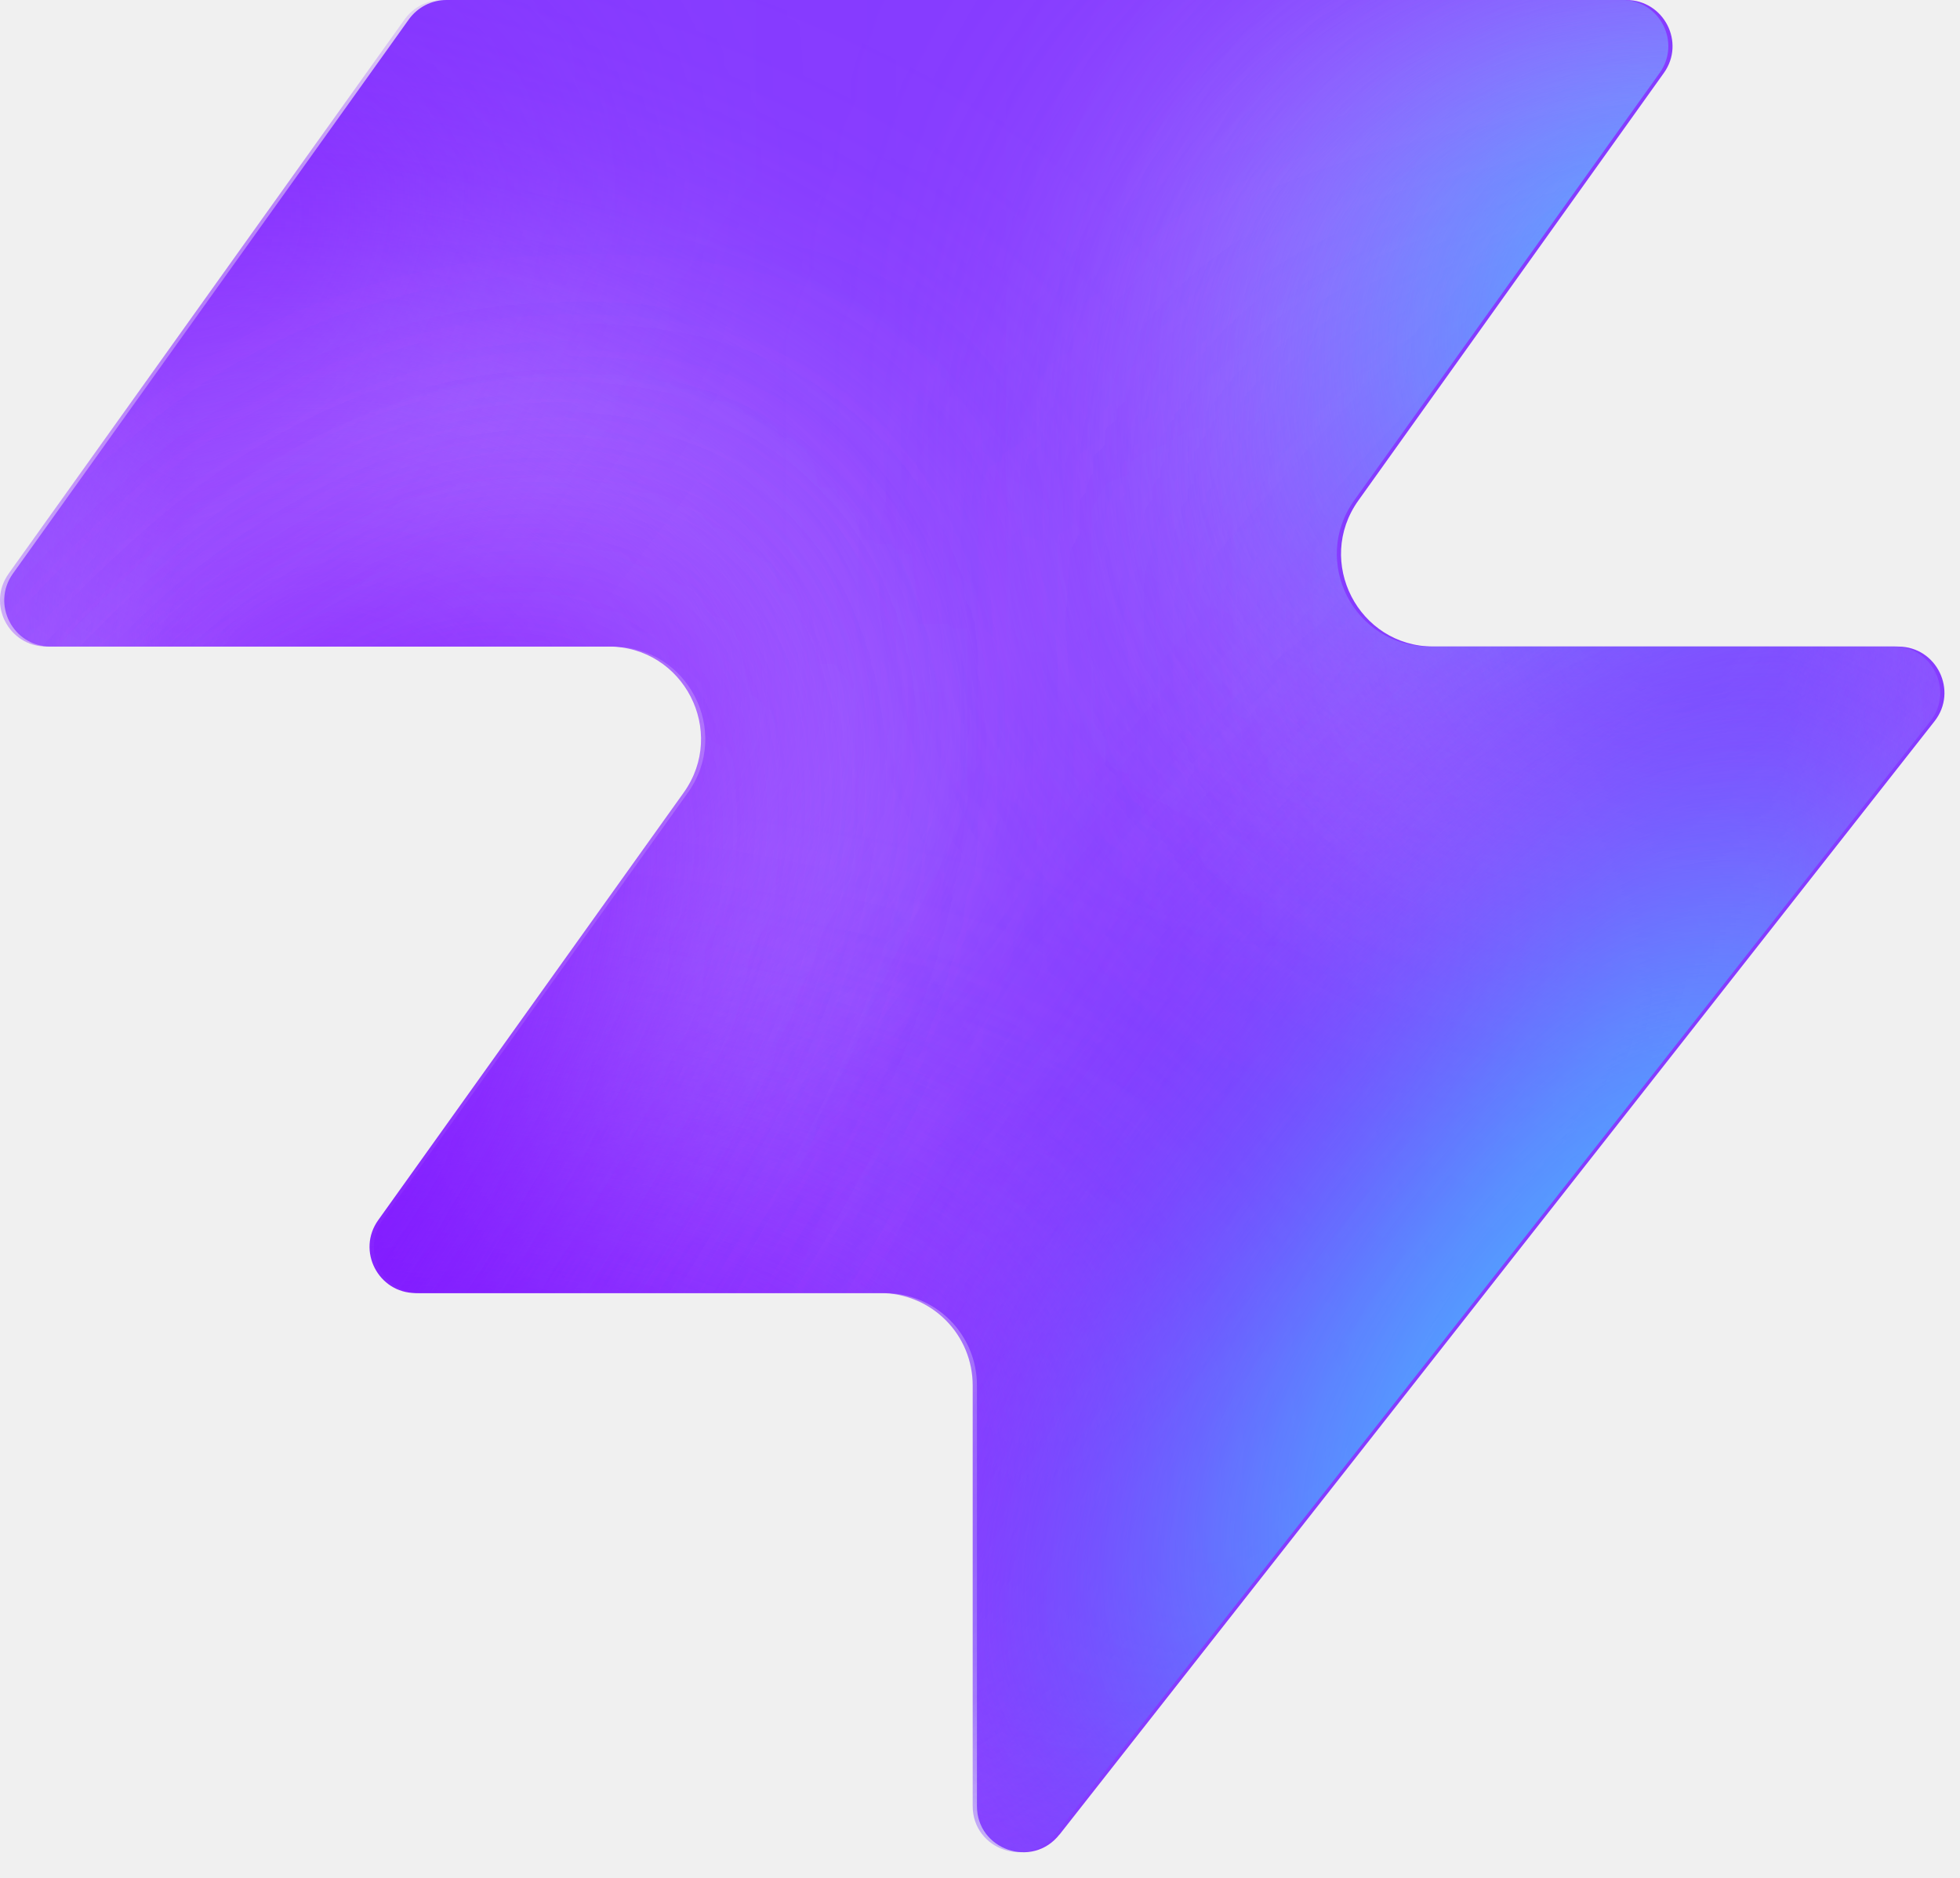
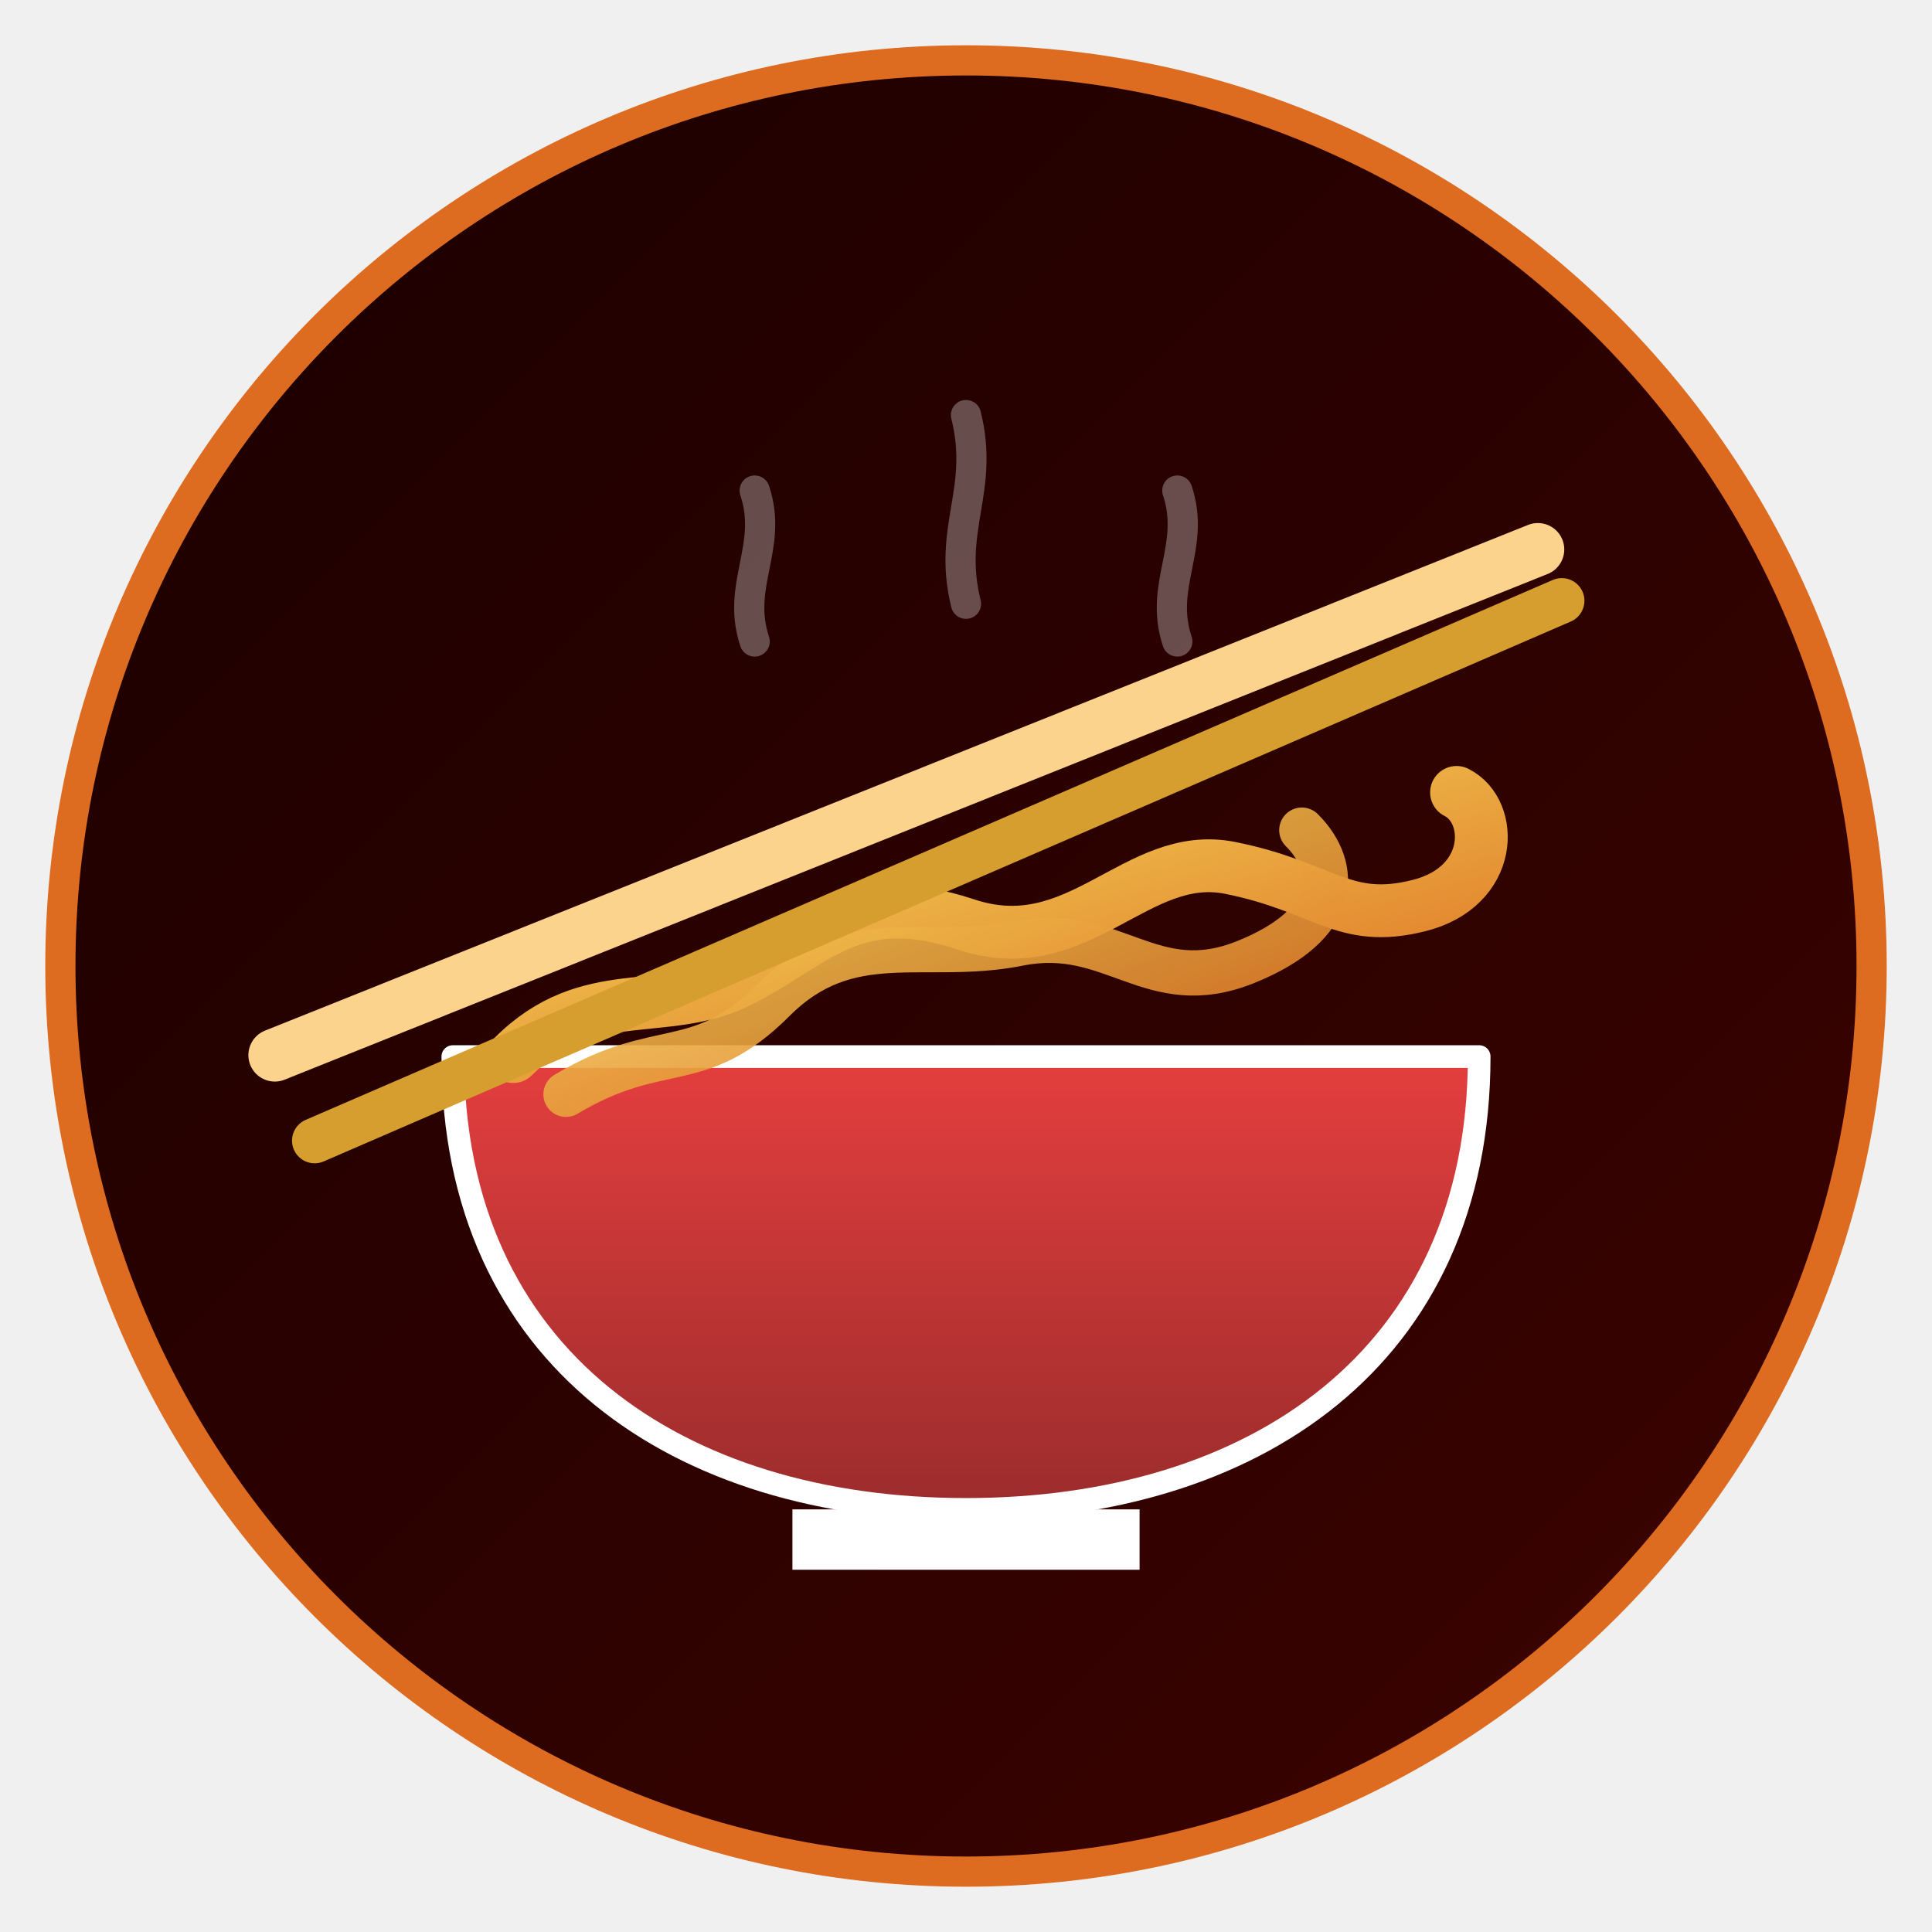
- <svg xmlns="http://www.w3.org/2000/svg" width="48" height="46" fill="none" viewBox="0 0 48 46">
-   <path fill="#863bff" d="M25.946 44.938c-.664.845-2.021.375-2.021-.698V33.937a2.26 2.26 0 0 0-2.262-2.262H10.287c-.92 0-1.456-1.04-.92-1.788l7.48-10.471c1.07-1.497 0-3.578-1.842-3.578H1.237c-.92 0-1.456-1.04-.92-1.788L10.013.474c.214-.297.556-.474.92-.474h28.894c.92 0 1.456 1.04.92 1.788l-7.48 10.471c-1.07 1.498 0 3.579 1.842 3.579h11.377c.943 0 1.473 1.088.89 1.83L25.947 44.94z" style="fill:#863bff;fill:color(display-p3 .525 .23 1);fill-opacity:1" />
-   <mask id="a" width="48" height="46" x="0" y="0" maskUnits="userSpaceOnUse" style="mask-type:alpha">
-     <path fill="#000" d="M25.842 44.938c-.664.844-2.021.375-2.021-.698V33.937a2.26 2.26 0 0 0-2.262-2.262H10.183c-.92 0-1.456-1.04-.92-1.788l7.48-10.471c1.07-1.498 0-3.579-1.842-3.579H1.133c-.92 0-1.456-1.04-.92-1.787L9.91.473c.214-.297.556-.474.92-.474h28.894c.92 0 1.456 1.04.92 1.788l-7.48 10.471c-1.07 1.498 0 3.578 1.842 3.578h11.377c.943 0 1.473 1.088.89 1.832L25.843 44.94z" style="fill:#000;fill-opacity:1" />
-   </mask>
-   <g mask="url(#a)">
-     <g filter="url(#b)">
-       <ellipse cx="5.508" cy="14.704" fill="#ede6ff" rx="5.508" ry="14.704" style="fill:#ede6ff;fill:color(display-p3 .927 .903 1);fill-opacity:1" transform="matrix(.00324 1 1 -.00324 -4.47 31.516)" />
-     </g>
-     <g filter="url(#c)">
-       <ellipse cx="10.399" cy="29.851" fill="#ede6ff" rx="10.399" ry="29.851" style="fill:#ede6ff;fill:color(display-p3 .927 .903 1);fill-opacity:1" transform="matrix(.00324 1 1 -.00324 -39.328 7.883)" />
-     </g>
-     <g filter="url(#d)">
-       <ellipse cx="5.508" cy="30.487" fill="#7e14ff" rx="5.508" ry="30.487" style="fill:#7e14ff;fill:color(display-p3 .492 .077 1);fill-opacity:1" transform="rotate(89.814 -25.913 -14.639)scale(1 -1)" />
-     </g>
-     <g filter="url(#e)">
-       <ellipse cx="5.508" cy="30.599" fill="#7e14ff" rx="5.508" ry="30.599" style="fill:#7e14ff;fill:color(display-p3 .492 .077 1);fill-opacity:1" transform="rotate(89.814 -32.644 -3.334)scale(1 -1)" />
-     </g>
-     <g filter="url(#f)">
-       <ellipse cx="5.508" cy="30.599" fill="#7e14ff" rx="5.508" ry="30.599" style="fill:#7e14ff;fill:color(display-p3 .492 .077 1);fill-opacity:1" transform="matrix(.00324 1 1 -.00324 -34.34 30.47)" />
-     </g>
-     <g filter="url(#g)">
-       <ellipse cx="14.072" cy="22.078" fill="#ede6ff" rx="14.072" ry="22.078" style="fill:#ede6ff;fill:color(display-p3 .927 .903 1);fill-opacity:1" transform="rotate(93.35 24.506 48.493)scale(-1 1)" />
-     </g>
-     <g filter="url(#h)">
-       <ellipse cx="3.47" cy="21.501" fill="#7e14ff" rx="3.47" ry="21.501" style="fill:#7e14ff;fill:color(display-p3 .492 .077 1);fill-opacity:1" transform="rotate(89.009 28.708 47.59)scale(-1 1)" />
-     </g>
-     <g filter="url(#i)">
-       <ellipse cx="3.47" cy="21.501" fill="#7e14ff" rx="3.47" ry="21.501" style="fill:#7e14ff;fill:color(display-p3 .492 .077 1);fill-opacity:1" transform="rotate(89.009 28.708 47.59)scale(-1 1)" />
-     </g>
-     <g filter="url(#j)">
-       <ellipse cx=".387" cy="8.972" fill="#7e14ff" rx="4.407" ry="29.108" style="fill:#7e14ff;fill:color(display-p3 .492 .077 1);fill-opacity:1" transform="rotate(39.51 .387 8.972)" />
-     </g>
-     <g filter="url(#k)">
-       <ellipse cx="47.523" cy="-6.092" fill="#7e14ff" rx="4.407" ry="29.108" style="fill:#7e14ff;fill:color(display-p3 .492 .077 1);fill-opacity:1" transform="rotate(37.892 47.523 -6.092)" />
-     </g>
-     <g filter="url(#l)">
-       <ellipse cx="41.412" cy="6.333" fill="#47bfff" rx="5.971" ry="9.665" style="fill:#47bfff;fill:color(display-p3 .28 .748 1);fill-opacity:1" transform="rotate(37.892 41.412 6.333)" />
-     </g>
-     <g filter="url(#m)">
-       <ellipse cx="-1.879" cy="38.332" fill="#7e14ff" rx="4.407" ry="29.108" style="fill:#7e14ff;fill:color(display-p3 .492 .077 1);fill-opacity:1" transform="rotate(37.892 -1.88 38.332)" />
-     </g>
-     <g filter="url(#n)">
-       <ellipse cx="-1.879" cy="38.332" fill="#7e14ff" rx="4.407" ry="29.108" style="fill:#7e14ff;fill:color(display-p3 .492 .077 1);fill-opacity:1" transform="rotate(37.892 -1.88 38.332)" />
-     </g>
-     <g filter="url(#o)">
-       <ellipse cx="35.651" cy="29.907" fill="#7e14ff" rx="4.407" ry="29.108" style="fill:#7e14ff;fill:color(display-p3 .492 .077 1);fill-opacity:1" transform="rotate(37.892 35.651 29.907)" />
-     </g>
-     <g filter="url(#p)">
-       <ellipse cx="38.418" cy="32.4" fill="#47bfff" rx="5.971" ry="15.297" style="fill:#47bfff;fill:color(display-p3 .28 .748 1);fill-opacity:1" transform="rotate(37.892 38.418 32.4)" />
-     </g>
+ <svg xmlns="http://www.w3.org/2000/svg" viewBox="0 0 512 512" width="100%" height="100%">
+   <defs>
+     <linearGradient id="bg-grad" x1="0%" y1="0%" x2="100%" y2="100%">
+       <stop offset="0%" stop-color="#1a0000" />
+       <stop offset="100%" stop-color="#3d0300" />
+     </linearGradient>
+     <linearGradient id="red-grad" x1="0%" y1="0%" x2="0%" y2="100%">
+       <stop offset="0%" stop-color="#e53e3e" />
+       <stop offset="100%" stop-color="#9b2c2c" />
+     </linearGradient>
+     <linearGradient id="gold-grad" x1="0%" y1="0%" x2="100%" y2="100%">
+       <stop offset="0%" stop-color="#f6e05e" />
+       <stop offset="100%" stop-color="#dd6b20" />
+     </linearGradient>
+   </defs>
+   <circle cx="256" cy="256" r="240" fill="url(#bg-grad)" stroke="#dd6b20" stroke-width="8" />
+   <path d="M120 280h272c0 80-60 120-136 120s-136-40-136-120z" fill="url(#red-grad)" stroke="#ffffff" stroke-width="6" stroke-linejoin="round" />
+   <path d="M210 400h92v16h-92z" fill="#ffffff" rx="4" />
+   <path d="M200 170c-5-15 5-25 0-40M256 160c-5-20 5-30 0-50M312 170c-5-15 5-25 0-40" stroke="#ffffff" stroke-width="8" stroke-linecap="round" fill="none" opacity="0.3" />
+   <path d="M136 280c20-20 40-10 60-20s30-25 60-15s45-20 70-15s30 15 50 10s20-25 10-30" stroke="url(#gold-grad)" stroke-width="14" fill="none" stroke-linecap="round" />
+   <path d="M150 290c25-15 35-5 55-25s40-10 65-15s35 15 60 5s25-25 15-35" stroke="url(#gold-grad)" stroke-width="12" fill="none" stroke-linecap="round" opacity="0.9" />
+   <g transform="rotate(-25 256 256)">
+     <path d="M80 200 L440 220" stroke="#fbd38d" stroke-width="14" stroke-linecap="round" />
+     <path d="M80 225 L440 235" stroke="#d69e2e" stroke-width="12" stroke-linecap="round" />
  </g>
-   <defs>
-     <filter id="b" width="60.045" height="41.654" x="-19.77" y="16.149" color-interpolation-filters="sRGB" filterUnits="userSpaceOnUse">
-       <feFlood flood-opacity="0" result="BackgroundImageFix" />
-       <feBlend in="SourceGraphic" in2="BackgroundImageFix" result="shape" />
-       <feGaussianBlur result="effect1_foregroundBlur_2002_17158" stdDeviation="7.659" />
-     </filter>
-     <filter id="c" width="90.34" height="51.437" x="-54.613" y="-7.533" color-interpolation-filters="sRGB" filterUnits="userSpaceOnUse">
-       <feFlood flood-opacity="0" result="BackgroundImageFix" />
-       <feBlend in="SourceGraphic" in2="BackgroundImageFix" result="shape" />
-       <feGaussianBlur result="effect1_foregroundBlur_2002_17158" stdDeviation="7.659" />
-     </filter>
-     <filter id="d" width="79.355" height="29.4" x="-49.64" y="2.03" color-interpolation-filters="sRGB" filterUnits="userSpaceOnUse">
-       <feFlood flood-opacity="0" result="BackgroundImageFix" />
-       <feBlend in="SourceGraphic" in2="BackgroundImageFix" result="shape" />
-       <feGaussianBlur result="effect1_foregroundBlur_2002_17158" stdDeviation="4.596" />
-     </filter>
-     <filter id="e" width="79.579" height="29.4" x="-45.045" y="20.029" color-interpolation-filters="sRGB" filterUnits="userSpaceOnUse">
-       <feFlood flood-opacity="0" result="BackgroundImageFix" />
-       <feBlend in="SourceGraphic" in2="BackgroundImageFix" result="shape" />
-       <feGaussianBlur result="effect1_foregroundBlur_2002_17158" stdDeviation="4.596" />
-     </filter>
-     <filter id="f" width="79.579" height="29.4" x="-43.513" y="21.178" color-interpolation-filters="sRGB" filterUnits="userSpaceOnUse">
-       <feFlood flood-opacity="0" result="BackgroundImageFix" />
-       <feBlend in="SourceGraphic" in2="BackgroundImageFix" result="shape" />
-       <feGaussianBlur result="effect1_foregroundBlur_2002_17158" stdDeviation="4.596" />
-     </filter>
-     <filter id="g" width="74.749" height="58.852" x="15.756" y="-17.901" color-interpolation-filters="sRGB" filterUnits="userSpaceOnUse">
-       <feFlood flood-opacity="0" result="BackgroundImageFix" />
-       <feBlend in="SourceGraphic" in2="BackgroundImageFix" result="shape" />
-       <feGaussianBlur result="effect1_foregroundBlur_2002_17158" stdDeviation="7.659" />
-     </filter>
-     <filter id="h" width="61.377" height="25.362" x="23.548" y="2.284" color-interpolation-filters="sRGB" filterUnits="userSpaceOnUse">
-       <feFlood flood-opacity="0" result="BackgroundImageFix" />
-       <feBlend in="SourceGraphic" in2="BackgroundImageFix" result="shape" />
-       <feGaussianBlur result="effect1_foregroundBlur_2002_17158" stdDeviation="4.596" />
-     </filter>
-     <filter id="i" width="61.377" height="25.362" x="23.548" y="2.284" color-interpolation-filters="sRGB" filterUnits="userSpaceOnUse">
-       <feFlood flood-opacity="0" result="BackgroundImageFix" />
-       <feBlend in="SourceGraphic" in2="BackgroundImageFix" result="shape" />
-       <feGaussianBlur result="effect1_foregroundBlur_2002_17158" stdDeviation="4.596" />
-     </filter>
-     <filter id="j" width="56.045" height="63.649" x="-27.636" y="-22.853" color-interpolation-filters="sRGB" filterUnits="userSpaceOnUse">
-       <feFlood flood-opacity="0" result="BackgroundImageFix" />
-       <feBlend in="SourceGraphic" in2="BackgroundImageFix" result="shape" />
-       <feGaussianBlur result="effect1_foregroundBlur_2002_17158" stdDeviation="4.596" />
-     </filter>
-     <filter id="k" width="54.814" height="64.646" x="20.116" y="-38.415" color-interpolation-filters="sRGB" filterUnits="userSpaceOnUse">
-       <feFlood flood-opacity="0" result="BackgroundImageFix" />
-       <feBlend in="SourceGraphic" in2="BackgroundImageFix" result="shape" />
-       <feGaussianBlur result="effect1_foregroundBlur_2002_17158" stdDeviation="4.596" />
-     </filter>
-     <filter id="l" width="33.541" height="35.313" x="24.641" y="-11.323" color-interpolation-filters="sRGB" filterUnits="userSpaceOnUse">
-       <feFlood flood-opacity="0" result="BackgroundImageFix" />
-       <feBlend in="SourceGraphic" in2="BackgroundImageFix" result="shape" />
-       <feGaussianBlur result="effect1_foregroundBlur_2002_17158" stdDeviation="4.596" />
-     </filter>
-     <filter id="m" width="54.814" height="64.646" x="-29.286" y="6.009" color-interpolation-filters="sRGB" filterUnits="userSpaceOnUse">
-       <feFlood flood-opacity="0" result="BackgroundImageFix" />
-       <feBlend in="SourceGraphic" in2="BackgroundImageFix" result="shape" />
-       <feGaussianBlur result="effect1_foregroundBlur_2002_17158" stdDeviation="4.596" />
-     </filter>
-     <filter id="n" width="54.814" height="64.646" x="-29.286" y="6.009" color-interpolation-filters="sRGB" filterUnits="userSpaceOnUse">
-       <feFlood flood-opacity="0" result="BackgroundImageFix" />
-       <feBlend in="SourceGraphic" in2="BackgroundImageFix" result="shape" />
-       <feGaussianBlur result="effect1_foregroundBlur_2002_17158" stdDeviation="4.596" />
-     </filter>
-     <filter id="o" width="54.814" height="64.646" x="8.244" y="-2.416" color-interpolation-filters="sRGB" filterUnits="userSpaceOnUse">
-       <feFlood flood-opacity="0" result="BackgroundImageFix" />
-       <feBlend in="SourceGraphic" in2="BackgroundImageFix" result="shape" />
-       <feGaussianBlur result="effect1_foregroundBlur_2002_17158" stdDeviation="4.596" />
-     </filter>
-     <filter id="p" width="39.409" height="43.623" x="18.713" y="10.588" color-interpolation-filters="sRGB" filterUnits="userSpaceOnUse">
-       <feFlood flood-opacity="0" result="BackgroundImageFix" />
-       <feBlend in="SourceGraphic" in2="BackgroundImageFix" result="shape" />
-       <feGaussianBlur result="effect1_foregroundBlur_2002_17158" stdDeviation="4.596" />
-     </filter>
-   </defs>
</svg>
